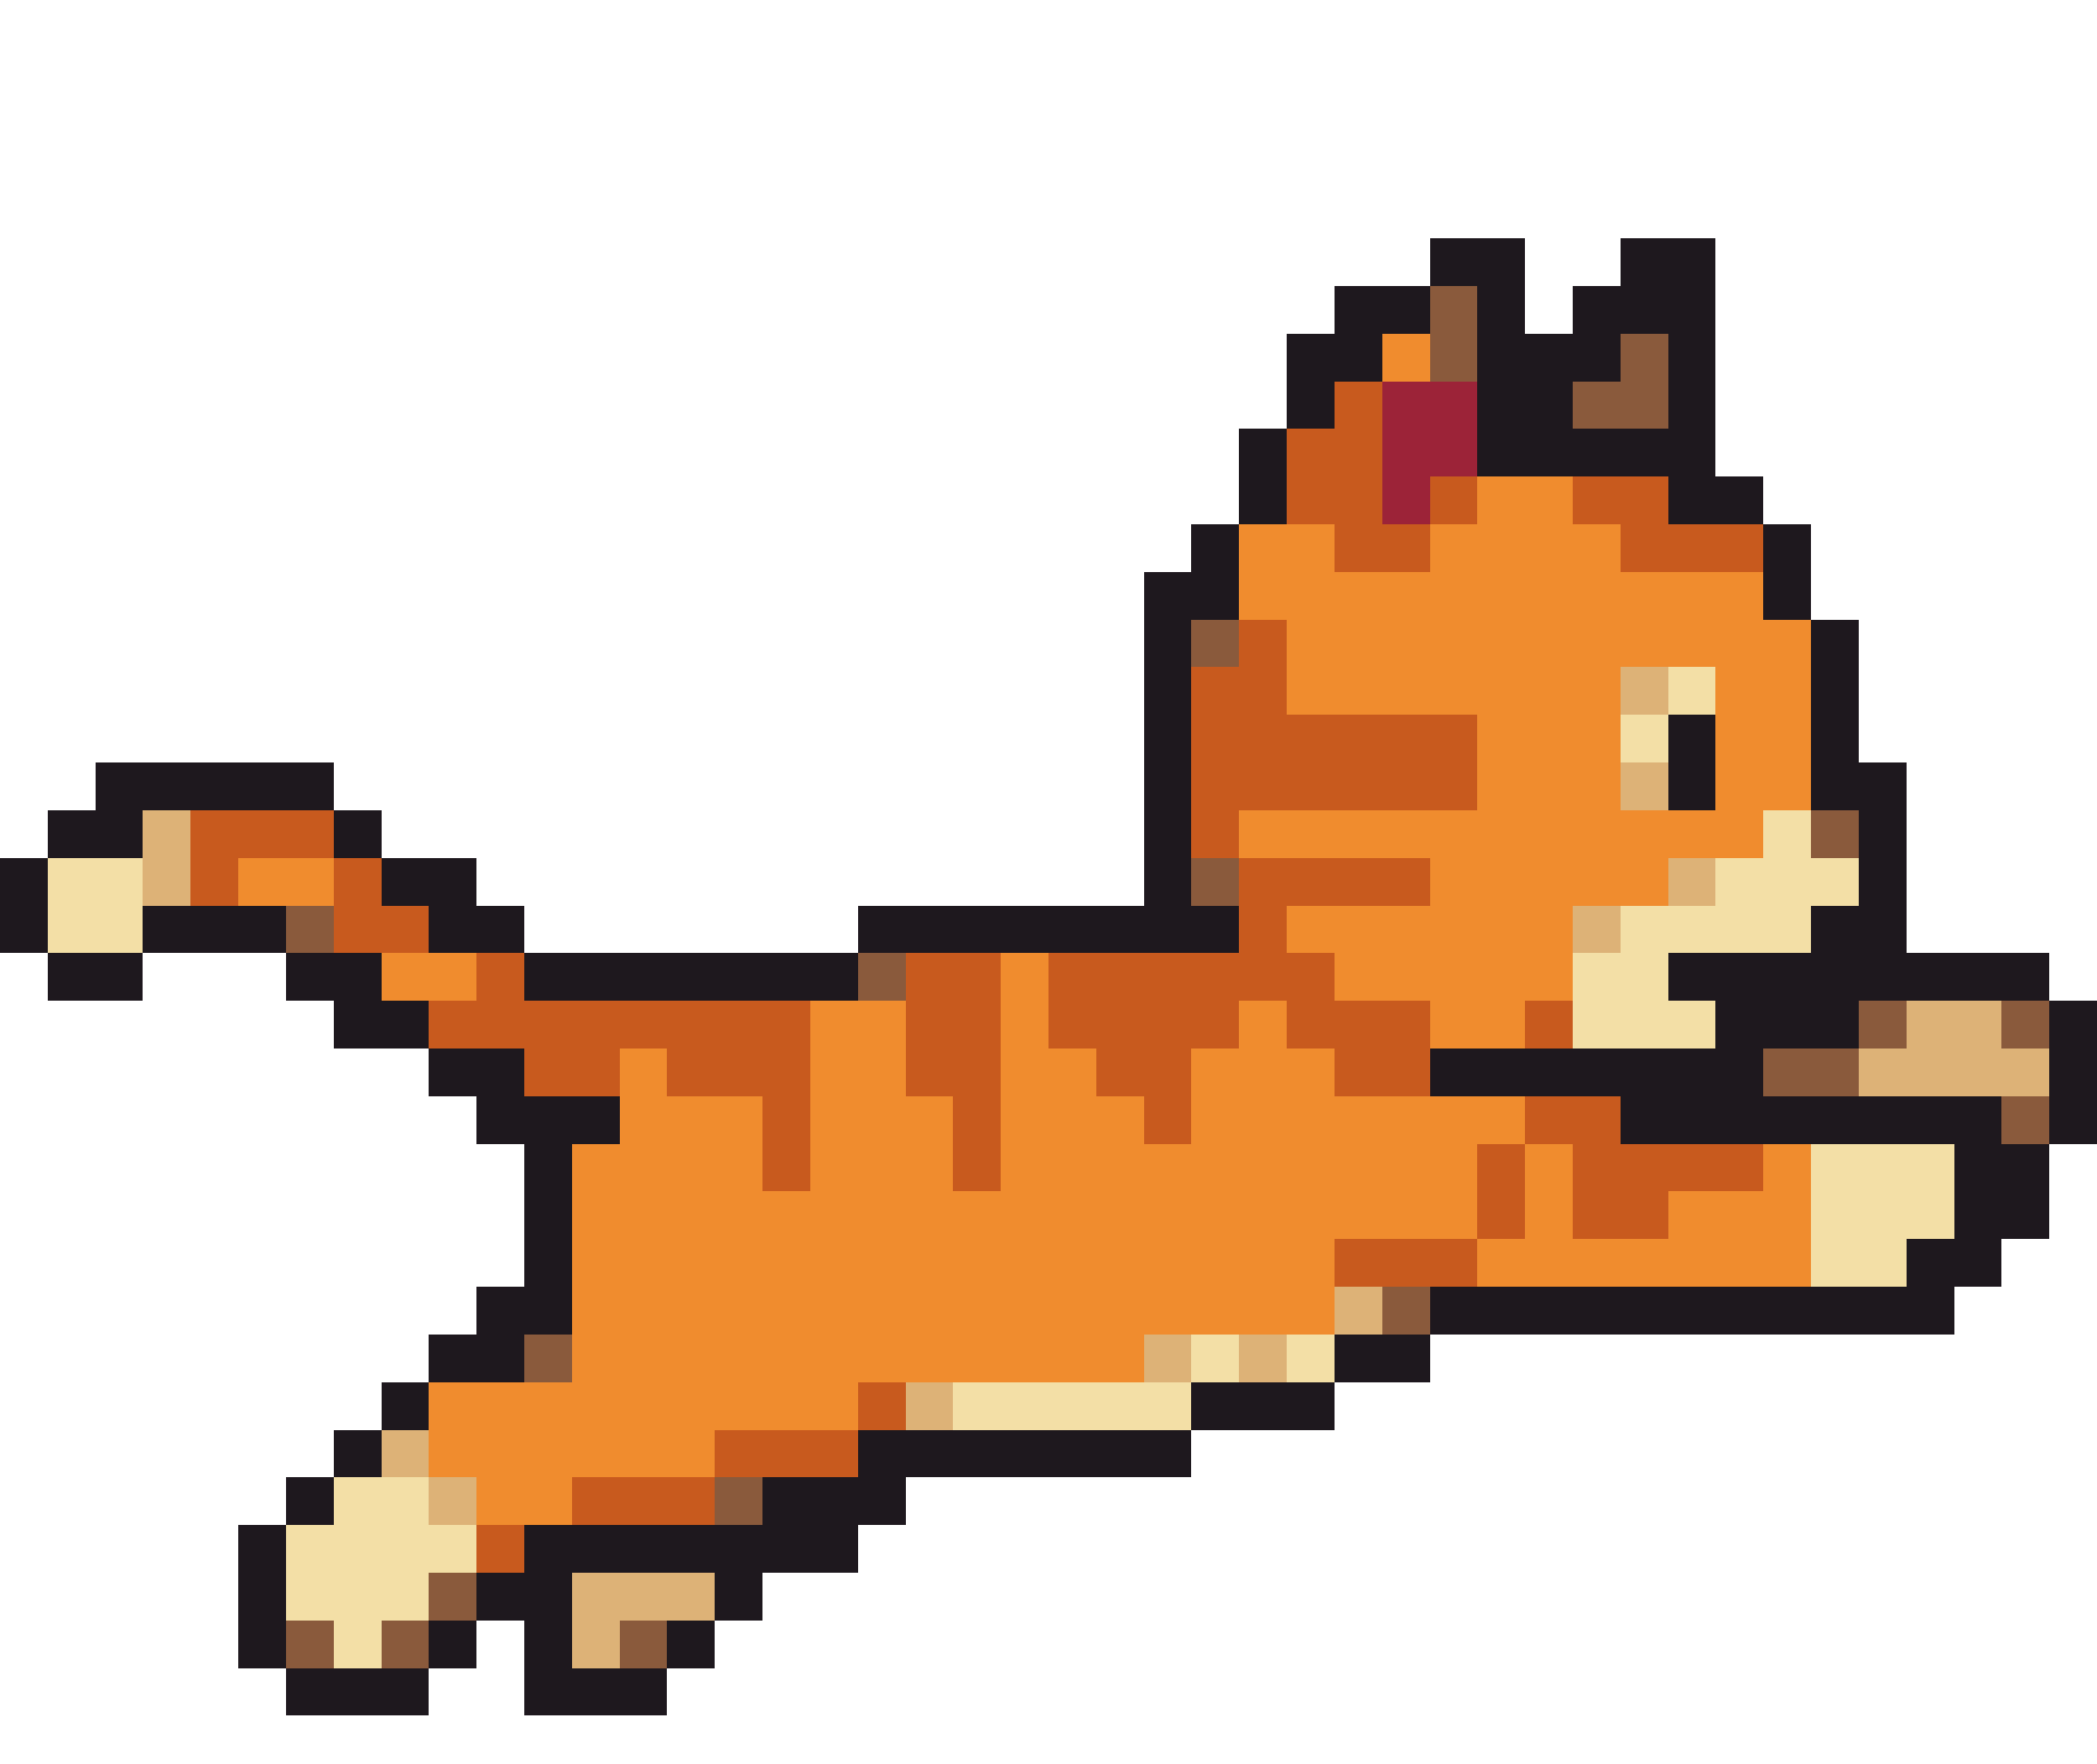
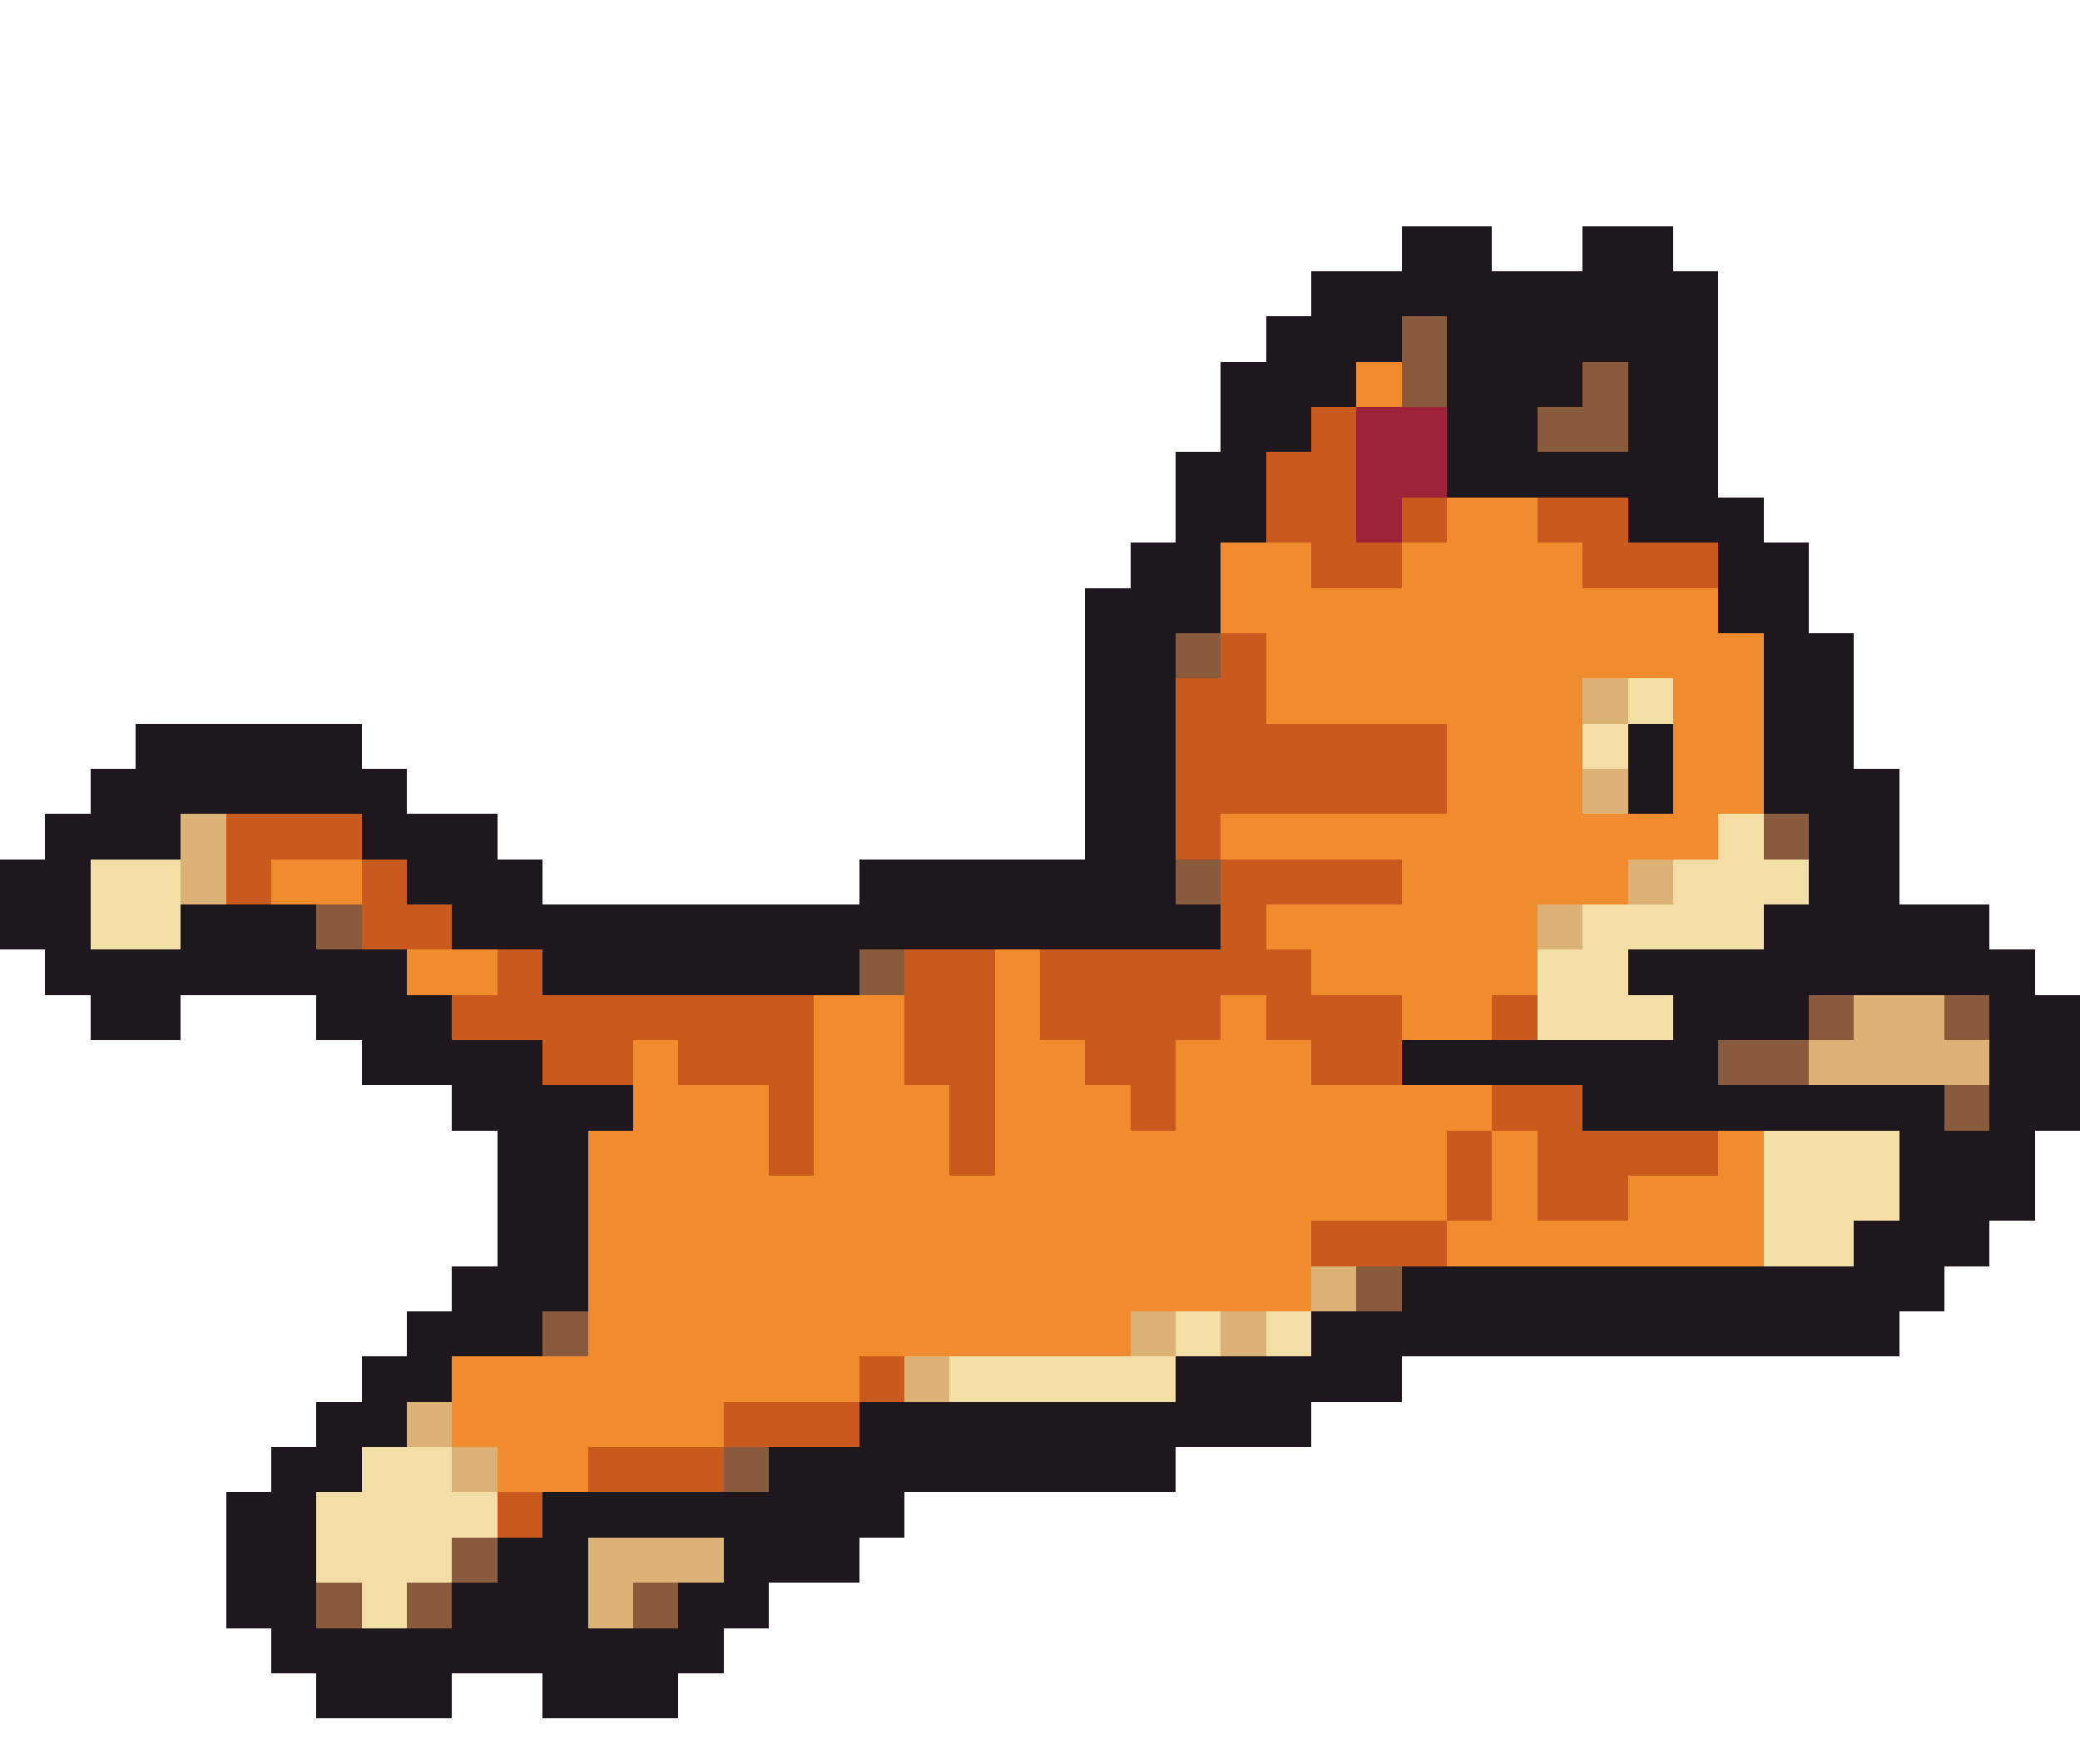
- <svg xmlns="http://www.w3.org/2000/svg" width="44" height="37" viewBox="0 0 44 37" shape-rendering="crispEdges">
-   <rect x="30" y="5" width="2" height="1" fill="#1e181e" />
-   <rect x="34" y="5" width="2" height="1" fill="#1e181e" />
-   <rect x="28" y="6" width="2" height="1" fill="#1e181e" />
-   <rect x="30" y="6" width="1" height="1" fill="#8a5a3c" />
-   <rect x="31" y="6" width="1" height="1" fill="#1e181e" />
-   <rect x="33" y="6" width="3" height="1" fill="#1e181e" />
-   <rect x="27" y="7" width="2" height="1" fill="#1e181e" />
-   <rect x="29" y="7" width="1" height="1" fill="#f08c2e" />
-   <rect x="30" y="7" width="1" height="1" fill="#8a5a3c" />
-   <rect x="31" y="7" width="3" height="1" fill="#1e181e" />
-   <rect x="34" y="7" width="1" height="1" fill="#8a5a3c" />
-   <rect x="35" y="7" width="1" height="1" fill="#1e181e" />
-   <rect x="27" y="8" width="1" height="1" fill="#1e181e" />
-   <rect x="28" y="8" width="1" height="1" fill="#c85a1e" />
-   <rect x="29" y="8" width="2" height="1" fill="#9c2338" />
-   <rect x="31" y="8" width="2" height="1" fill="#1e181e" />
-   <rect x="33" y="8" width="2" height="1" fill="#8a5a3c" />
-   <rect x="35" y="8" width="1" height="1" fill="#1e181e" />
-   <rect x="26" y="9" width="1" height="1" fill="#1e181e" />
-   <rect x="27" y="9" width="2" height="1" fill="#c85a1e" />
-   <rect x="29" y="9" width="2" height="1" fill="#9c2338" />
-   <rect x="31" y="9" width="5" height="1" fill="#1e181e" />
-   <rect x="26" y="10" width="1" height="1" fill="#1e181e" />
-   <rect x="27" y="10" width="2" height="1" fill="#c85a1e" />
-   <rect x="29" y="10" width="1" height="1" fill="#9c2338" />
-   <rect x="30" y="10" width="1" height="1" fill="#c85a1e" />
-   <rect x="31" y="10" width="2" height="1" fill="#f08c2e" />
-   <rect x="33" y="10" width="2" height="1" fill="#c85a1e" />
-   <rect x="35" y="10" width="2" height="1" fill="#1e181e" />
-   <rect x="25" y="11" width="1" height="1" fill="#1e181e" />
-   <rect x="26" y="11" width="2" height="1" fill="#f08c2e" />
+ <svg xmlns="http://www.w3.org/2000/svg" width="46" height="39" viewBox="0 0 46 39" shape-rendering="crispEdges">
+   <rect x="31" y="5" width="2" height="1" fill="#1e181e" />
+   <rect x="35" y="5" width="2" height="1" fill="#1e181e" />
+   <rect x="29" y="6" width="9" height="1" fill="#1e181e" />
+   <rect x="28" y="7" width="3" height="1" fill="#1e181e" />
+   <rect x="31" y="7" width="1" height="1" fill="#8a5a3c" />
+   <rect x="32" y="7" width="6" height="1" fill="#1e181e" />
+   <rect x="27" y="8" width="3" height="1" fill="#1e181e" />
+   <rect x="30" y="8" width="1" height="1" fill="#f08c2e" />
+   <rect x="31" y="8" width="1" height="1" fill="#8a5a3c" />
+   <rect x="32" y="8" width="3" height="1" fill="#1e181e" />
+   <rect x="35" y="8" width="1" height="1" fill="#8a5a3c" />
+   <rect x="36" y="8" width="2" height="1" fill="#1e181e" />
+   <rect x="27" y="9" width="2" height="1" fill="#1e181e" />
+   <rect x="29" y="9" width="1" height="1" fill="#c85a1e" />
+   <rect x="30" y="9" width="2" height="1" fill="#9c2338" />
+   <rect x="32" y="9" width="2" height="1" fill="#1e181e" />
+   <rect x="34" y="9" width="2" height="1" fill="#8a5a3c" />
+   <rect x="36" y="9" width="2" height="1" fill="#1e181e" />
+   <rect x="26" y="10" width="2" height="1" fill="#1e181e" />
+   <rect x="28" y="10" width="2" height="1" fill="#c85a1e" />
+   <rect x="30" y="10" width="2" height="1" fill="#9c2338" />
+   <rect x="32" y="10" width="6" height="1" fill="#1e181e" />
+   <rect x="26" y="11" width="2" height="1" fill="#1e181e" />
  <rect x="28" y="11" width="2" height="1" fill="#c85a1e" />
-   <rect x="30" y="11" width="4" height="1" fill="#f08c2e" />
-   <rect x="34" y="11" width="3" height="1" fill="#c85a1e" />
-   <rect x="37" y="11" width="1" height="1" fill="#1e181e" />
-   <rect x="24" y="12" width="2" height="1" fill="#1e181e" />
-   <rect x="26" y="12" width="11" height="1" fill="#f08c2e" />
-   <rect x="37" y="12" width="1" height="1" fill="#1e181e" />
-   <rect x="24" y="13" width="1" height="1" fill="#1e181e" />
-   <rect x="25" y="13" width="1" height="1" fill="#8a5a3c" />
-   <rect x="26" y="13" width="1" height="1" fill="#c85a1e" />
+   <rect x="30" y="11" width="1" height="1" fill="#9c2338" />
+   <rect x="31" y="11" width="1" height="1" fill="#c85a1e" />
+   <rect x="32" y="11" width="2" height="1" fill="#f08c2e" />
+   <rect x="34" y="11" width="2" height="1" fill="#c85a1e" />
+   <rect x="36" y="11" width="3" height="1" fill="#1e181e" />
+   <rect x="25" y="12" width="2" height="1" fill="#1e181e" />
+   <rect x="27" y="12" width="2" height="1" fill="#f08c2e" />
+   <rect x="29" y="12" width="2" height="1" fill="#c85a1e" />
+   <rect x="31" y="12" width="4" height="1" fill="#f08c2e" />
+   <rect x="35" y="12" width="3" height="1" fill="#c85a1e" />
+   <rect x="38" y="12" width="2" height="1" fill="#1e181e" />
+   <rect x="24" y="13" width="3" height="1" fill="#1e181e" />
  <rect x="27" y="13" width="11" height="1" fill="#f08c2e" />
-   <rect x="38" y="13" width="1" height="1" fill="#1e181e" />
-   <rect x="24" y="14" width="1" height="1" fill="#1e181e" />
-   <rect x="25" y="14" width="2" height="1" fill="#c85a1e" />
-   <rect x="27" y="14" width="7" height="1" fill="#f08c2e" />
-   <rect x="34" y="14" width="1" height="1" fill="#ddb277" />
-   <rect x="35" y="14" width="1" height="1" fill="#f3dfa6" />
-   <rect x="36" y="14" width="2" height="1" fill="#f08c2e" />
-   <rect x="38" y="14" width="1" height="1" fill="#1e181e" />
-   <rect x="24" y="15" width="1" height="1" fill="#1e181e" />
-   <rect x="25" y="15" width="6" height="1" fill="#c85a1e" />
-   <rect x="31" y="15" width="3" height="1" fill="#f08c2e" />
-   <rect x="34" y="15" width="1" height="1" fill="#f3dfa6" />
-   <rect x="35" y="15" width="1" height="1" fill="#1e181e" />
-   <rect x="36" y="15" width="2" height="1" fill="#f08c2e" />
-   <rect x="38" y="15" width="1" height="1" fill="#1e181e" />
-   <rect x="2" y="16" width="5" height="1" fill="#1e181e" />
-   <rect x="24" y="16" width="1" height="1" fill="#1e181e" />
-   <rect x="25" y="16" width="6" height="1" fill="#c85a1e" />
-   <rect x="31" y="16" width="3" height="1" fill="#f08c2e" />
-   <rect x="34" y="16" width="1" height="1" fill="#ddb277" />
-   <rect x="35" y="16" width="1" height="1" fill="#1e181e" />
-   <rect x="36" y="16" width="2" height="1" fill="#f08c2e" />
-   <rect x="38" y="16" width="2" height="1" fill="#1e181e" />
-   <rect x="1" y="17" width="2" height="1" fill="#1e181e" />
-   <rect x="3" y="17" width="1" height="1" fill="#ddb277" />
-   <rect x="4" y="17" width="3" height="1" fill="#c85a1e" />
-   <rect x="7" y="17" width="1" height="1" fill="#1e181e" />
-   <rect x="24" y="17" width="1" height="1" fill="#1e181e" />
-   <rect x="25" y="17" width="1" height="1" fill="#c85a1e" />
-   <rect x="26" y="17" width="11" height="1" fill="#f08c2e" />
-   <rect x="37" y="17" width="1" height="1" fill="#f3dfa6" />
-   <rect x="38" y="17" width="1" height="1" fill="#8a5a3c" />
-   <rect x="39" y="17" width="1" height="1" fill="#1e181e" />
-   <rect x="0" y="18" width="1" height="1" fill="#1e181e" />
-   <rect x="1" y="18" width="2" height="1" fill="#f3dfa6" />
-   <rect x="3" y="18" width="1" height="1" fill="#ddb277" />
-   <rect x="4" y="18" width="1" height="1" fill="#c85a1e" />
-   <rect x="5" y="18" width="2" height="1" fill="#f08c2e" />
-   <rect x="7" y="18" width="1" height="1" fill="#c85a1e" />
-   <rect x="8" y="18" width="2" height="1" fill="#1e181e" />
-   <rect x="24" y="18" width="1" height="1" fill="#1e181e" />
-   <rect x="25" y="18" width="1" height="1" fill="#8a5a3c" />
-   <rect x="26" y="18" width="4" height="1" fill="#c85a1e" />
-   <rect x="30" y="18" width="5" height="1" fill="#f08c2e" />
-   <rect x="35" y="18" width="1" height="1" fill="#ddb277" />
-   <rect x="36" y="18" width="3" height="1" fill="#f3dfa6" />
-   <rect x="39" y="18" width="1" height="1" fill="#1e181e" />
-   <rect x="0" y="19" width="1" height="1" fill="#1e181e" />
-   <rect x="1" y="19" width="2" height="1" fill="#f3dfa6" />
-   <rect x="3" y="19" width="3" height="1" fill="#1e181e" />
-   <rect x="6" y="19" width="1" height="1" fill="#8a5a3c" />
-   <rect x="7" y="19" width="2" height="1" fill="#c85a1e" />
-   <rect x="9" y="19" width="2" height="1" fill="#1e181e" />
-   <rect x="18" y="19" width="8" height="1" fill="#1e181e" />
-   <rect x="26" y="19" width="1" height="1" fill="#c85a1e" />
-   <rect x="27" y="19" width="6" height="1" fill="#f08c2e" />
-   <rect x="33" y="19" width="1" height="1" fill="#ddb277" />
-   <rect x="34" y="19" width="4" height="1" fill="#f3dfa6" />
-   <rect x="38" y="19" width="2" height="1" fill="#1e181e" />
-   <rect x="1" y="20" width="2" height="1" fill="#1e181e" />
-   <rect x="6" y="20" width="2" height="1" fill="#1e181e" />
-   <rect x="8" y="20" width="2" height="1" fill="#f08c2e" />
-   <rect x="10" y="20" width="1" height="1" fill="#c85a1e" />
-   <rect x="11" y="20" width="7" height="1" fill="#1e181e" />
-   <rect x="18" y="20" width="1" height="1" fill="#8a5a3c" />
-   <rect x="19" y="20" width="2" height="1" fill="#c85a1e" />
-   <rect x="21" y="20" width="1" height="1" fill="#f08c2e" />
-   <rect x="22" y="20" width="6" height="1" fill="#c85a1e" />
-   <rect x="28" y="20" width="5" height="1" fill="#f08c2e" />
-   <rect x="33" y="20" width="2" height="1" fill="#f3dfa6" />
-   <rect x="35" y="20" width="8" height="1" fill="#1e181e" />
-   <rect x="7" y="21" width="2" height="1" fill="#1e181e" />
-   <rect x="9" y="21" width="8" height="1" fill="#c85a1e" />
-   <rect x="17" y="21" width="2" height="1" fill="#f08c2e" />
-   <rect x="19" y="21" width="2" height="1" fill="#c85a1e" />
-   <rect x="21" y="21" width="1" height="1" fill="#f08c2e" />
-   <rect x="22" y="21" width="4" height="1" fill="#c85a1e" />
-   <rect x="26" y="21" width="1" height="1" fill="#f08c2e" />
-   <rect x="27" y="21" width="3" height="1" fill="#c85a1e" />
-   <rect x="30" y="21" width="2" height="1" fill="#f08c2e" />
-   <rect x="32" y="21" width="1" height="1" fill="#c85a1e" />
-   <rect x="33" y="21" width="3" height="1" fill="#f3dfa6" />
-   <rect x="36" y="21" width="3" height="1" fill="#1e181e" />
-   <rect x="39" y="21" width="1" height="1" fill="#8a5a3c" />
-   <rect x="40" y="21" width="2" height="1" fill="#ddb277" />
-   <rect x="42" y="21" width="1" height="1" fill="#8a5a3c" />
-   <rect x="43" y="21" width="1" height="1" fill="#1e181e" />
-   <rect x="9" y="22" width="2" height="1" fill="#1e181e" />
-   <rect x="11" y="22" width="2" height="1" fill="#c85a1e" />
-   <rect x="13" y="22" width="1" height="1" fill="#f08c2e" />
-   <rect x="14" y="22" width="3" height="1" fill="#c85a1e" />
-   <rect x="17" y="22" width="2" height="1" fill="#f08c2e" />
-   <rect x="19" y="22" width="2" height="1" fill="#c85a1e" />
-   <rect x="21" y="22" width="2" height="1" fill="#f08c2e" />
-   <rect x="23" y="22" width="2" height="1" fill="#c85a1e" />
-   <rect x="25" y="22" width="3" height="1" fill="#f08c2e" />
-   <rect x="28" y="22" width="2" height="1" fill="#c85a1e" />
-   <rect x="30" y="22" width="7" height="1" fill="#1e181e" />
-   <rect x="37" y="22" width="2" height="1" fill="#8a5a3c" />
-   <rect x="39" y="22" width="4" height="1" fill="#ddb277" />
-   <rect x="43" y="22" width="1" height="1" fill="#1e181e" />
-   <rect x="10" y="23" width="3" height="1" fill="#1e181e" />
-   <rect x="13" y="23" width="3" height="1" fill="#f08c2e" />
-   <rect x="16" y="23" width="1" height="1" fill="#c85a1e" />
-   <rect x="17" y="23" width="3" height="1" fill="#f08c2e" />
-   <rect x="20" y="23" width="1" height="1" fill="#c85a1e" />
-   <rect x="21" y="23" width="3" height="1" fill="#f08c2e" />
-   <rect x="24" y="23" width="1" height="1" fill="#c85a1e" />
-   <rect x="25" y="23" width="7" height="1" fill="#f08c2e" />
-   <rect x="32" y="23" width="2" height="1" fill="#c85a1e" />
-   <rect x="34" y="23" width="8" height="1" fill="#1e181e" />
-   <rect x="42" y="23" width="1" height="1" fill="#8a5a3c" />
-   <rect x="43" y="23" width="1" height="1" fill="#1e181e" />
-   <rect x="11" y="24" width="1" height="1" fill="#1e181e" />
-   <rect x="12" y="24" width="4" height="1" fill="#f08c2e" />
-   <rect x="16" y="24" width="1" height="1" fill="#c85a1e" />
-   <rect x="17" y="24" width="3" height="1" fill="#f08c2e" />
-   <rect x="20" y="24" width="1" height="1" fill="#c85a1e" />
-   <rect x="21" y="24" width="10" height="1" fill="#f08c2e" />
-   <rect x="31" y="24" width="1" height="1" fill="#c85a1e" />
-   <rect x="32" y="24" width="1" height="1" fill="#f08c2e" />
-   <rect x="33" y="24" width="4" height="1" fill="#c85a1e" />
-   <rect x="37" y="24" width="1" height="1" fill="#f08c2e" />
-   <rect x="38" y="24" width="3" height="1" fill="#f3dfa6" />
-   <rect x="41" y="24" width="2" height="1" fill="#1e181e" />
-   <rect x="11" y="25" width="1" height="1" fill="#1e181e" />
-   <rect x="12" y="25" width="19" height="1" fill="#f08c2e" />
-   <rect x="31" y="25" width="1" height="1" fill="#c85a1e" />
-   <rect x="32" y="25" width="1" height="1" fill="#f08c2e" />
-   <rect x="33" y="25" width="2" height="1" fill="#c85a1e" />
-   <rect x="35" y="25" width="3" height="1" fill="#f08c2e" />
-   <rect x="38" y="25" width="3" height="1" fill="#f3dfa6" />
-   <rect x="41" y="25" width="2" height="1" fill="#1e181e" />
-   <rect x="11" y="26" width="1" height="1" fill="#1e181e" />
-   <rect x="12" y="26" width="16" height="1" fill="#f08c2e" />
-   <rect x="28" y="26" width="3" height="1" fill="#c85a1e" />
-   <rect x="31" y="26" width="7" height="1" fill="#f08c2e" />
-   <rect x="38" y="26" width="2" height="1" fill="#f3dfa6" />
-   <rect x="40" y="26" width="2" height="1" fill="#1e181e" />
-   <rect x="10" y="27" width="2" height="1" fill="#1e181e" />
-   <rect x="12" y="27" width="16" height="1" fill="#f08c2e" />
-   <rect x="28" y="27" width="1" height="1" fill="#ddb277" />
-   <rect x="29" y="27" width="1" height="1" fill="#8a5a3c" />
-   <rect x="30" y="27" width="11" height="1" fill="#1e181e" />
-   <rect x="9" y="28" width="2" height="1" fill="#1e181e" />
-   <rect x="11" y="28" width="1" height="1" fill="#8a5a3c" />
-   <rect x="12" y="28" width="12" height="1" fill="#f08c2e" />
-   <rect x="24" y="28" width="1" height="1" fill="#ddb277" />
-   <rect x="25" y="28" width="1" height="1" fill="#f3dfa6" />
-   <rect x="26" y="28" width="1" height="1" fill="#ddb277" />
-   <rect x="27" y="28" width="1" height="1" fill="#f3dfa6" />
-   <rect x="28" y="28" width="2" height="1" fill="#1e181e" />
-   <rect x="8" y="29" width="1" height="1" fill="#1e181e" />
-   <rect x="9" y="29" width="9" height="1" fill="#f08c2e" />
-   <rect x="18" y="29" width="1" height="1" fill="#c85a1e" />
-   <rect x="19" y="29" width="1" height="1" fill="#ddb277" />
-   <rect x="20" y="29" width="5" height="1" fill="#f3dfa6" />
-   <rect x="25" y="29" width="3" height="1" fill="#1e181e" />
-   <rect x="7" y="30" width="1" height="1" fill="#1e181e" />
-   <rect x="8" y="30" width="1" height="1" fill="#ddb277" />
-   <rect x="9" y="30" width="6" height="1" fill="#f08c2e" />
-   <rect x="15" y="30" width="3" height="1" fill="#c85a1e" />
-   <rect x="18" y="30" width="7" height="1" fill="#1e181e" />
-   <rect x="6" y="31" width="1" height="1" fill="#1e181e" />
-   <rect x="7" y="31" width="2" height="1" fill="#f3dfa6" />
+   <rect x="38" y="13" width="2" height="1" fill="#1e181e" />
+   <rect x="24" y="14" width="2" height="1" fill="#1e181e" />
+   <rect x="26" y="14" width="1" height="1" fill="#8a5a3c" />
+   <rect x="27" y="14" width="1" height="1" fill="#c85a1e" />
+   <rect x="28" y="14" width="11" height="1" fill="#f08c2e" />
+   <rect x="39" y="14" width="2" height="1" fill="#1e181e" />
+   <rect x="24" y="15" width="2" height="1" fill="#1e181e" />
+   <rect x="26" y="15" width="2" height="1" fill="#c85a1e" />
+   <rect x="28" y="15" width="7" height="1" fill="#f08c2e" />
+   <rect x="35" y="15" width="1" height="1" fill="#ddb277" />
+   <rect x="36" y="15" width="1" height="1" fill="#f3dfa6" />
+   <rect x="37" y="15" width="2" height="1" fill="#f08c2e" />
+   <rect x="39" y="15" width="2" height="1" fill="#1e181e" />
+   <rect x="3" y="16" width="5" height="1" fill="#1e181e" />
+   <rect x="24" y="16" width="2" height="1" fill="#1e181e" />
+   <rect x="26" y="16" width="6" height="1" fill="#c85a1e" />
+   <rect x="32" y="16" width="3" height="1" fill="#f08c2e" />
+   <rect x="35" y="16" width="1" height="1" fill="#f3dfa6" />
+   <rect x="36" y="16" width="1" height="1" fill="#1e181e" />
+   <rect x="37" y="16" width="2" height="1" fill="#f08c2e" />
+   <rect x="39" y="16" width="2" height="1" fill="#1e181e" />
+   <rect x="2" y="17" width="7" height="1" fill="#1e181e" />
+   <rect x="24" y="17" width="2" height="1" fill="#1e181e" />
+   <rect x="26" y="17" width="6" height="1" fill="#c85a1e" />
+   <rect x="32" y="17" width="3" height="1" fill="#f08c2e" />
+   <rect x="35" y="17" width="1" height="1" fill="#ddb277" />
+   <rect x="36" y="17" width="1" height="1" fill="#1e181e" />
+   <rect x="37" y="17" width="2" height="1" fill="#f08c2e" />
+   <rect x="39" y="17" width="3" height="1" fill="#1e181e" />
+   <rect x="1" y="18" width="3" height="1" fill="#1e181e" />
+   <rect x="4" y="18" width="1" height="1" fill="#ddb277" />
+   <rect x="5" y="18" width="3" height="1" fill="#c85a1e" />
+   <rect x="8" y="18" width="3" height="1" fill="#1e181e" />
+   <rect x="24" y="18" width="2" height="1" fill="#1e181e" />
+   <rect x="26" y="18" width="1" height="1" fill="#c85a1e" />
+   <rect x="27" y="18" width="11" height="1" fill="#f08c2e" />
+   <rect x="38" y="18" width="1" height="1" fill="#f3dfa6" />
+   <rect x="39" y="18" width="1" height="1" fill="#8a5a3c" />
+   <rect x="40" y="18" width="2" height="1" fill="#1e181e" />
+   <rect x="0" y="19" width="2" height="1" fill="#1e181e" />
+   <rect x="2" y="19" width="2" height="1" fill="#f3dfa6" />
+   <rect x="4" y="19" width="1" height="1" fill="#ddb277" />
+   <rect x="5" y="19" width="1" height="1" fill="#c85a1e" />
+   <rect x="6" y="19" width="2" height="1" fill="#f08c2e" />
+   <rect x="8" y="19" width="1" height="1" fill="#c85a1e" />
+   <rect x="9" y="19" width="3" height="1" fill="#1e181e" />
+   <rect x="19" y="19" width="7" height="1" fill="#1e181e" />
+   <rect x="26" y="19" width="1" height="1" fill="#8a5a3c" />
+   <rect x="27" y="19" width="4" height="1" fill="#c85a1e" />
+   <rect x="31" y="19" width="5" height="1" fill="#f08c2e" />
+   <rect x="36" y="19" width="1" height="1" fill="#ddb277" />
+   <rect x="37" y="19" width="3" height="1" fill="#f3dfa6" />
+   <rect x="40" y="19" width="2" height="1" fill="#1e181e" />
+   <rect x="0" y="20" width="2" height="1" fill="#1e181e" />
+   <rect x="2" y="20" width="2" height="1" fill="#f3dfa6" />
+   <rect x="4" y="20" width="3" height="1" fill="#1e181e" />
+   <rect x="7" y="20" width="1" height="1" fill="#8a5a3c" />
+   <rect x="8" y="20" width="2" height="1" fill="#c85a1e" />
+   <rect x="10" y="20" width="17" height="1" fill="#1e181e" />
+   <rect x="27" y="20" width="1" height="1" fill="#c85a1e" />
+   <rect x="28" y="20" width="6" height="1" fill="#f08c2e" />
+   <rect x="34" y="20" width="1" height="1" fill="#ddb277" />
+   <rect x="35" y="20" width="4" height="1" fill="#f3dfa6" />
+   <rect x="39" y="20" width="5" height="1" fill="#1e181e" />
+   <rect x="1" y="21" width="8" height="1" fill="#1e181e" />
+   <rect x="9" y="21" width="2" height="1" fill="#f08c2e" />
+   <rect x="11" y="21" width="1" height="1" fill="#c85a1e" />
+   <rect x="12" y="21" width="7" height="1" fill="#1e181e" />
+   <rect x="19" y="21" width="1" height="1" fill="#8a5a3c" />
+   <rect x="20" y="21" width="2" height="1" fill="#c85a1e" />
+   <rect x="22" y="21" width="1" height="1" fill="#f08c2e" />
+   <rect x="23" y="21" width="6" height="1" fill="#c85a1e" />
+   <rect x="29" y="21" width="5" height="1" fill="#f08c2e" />
+   <rect x="34" y="21" width="2" height="1" fill="#f3dfa6" />
+   <rect x="36" y="21" width="9" height="1" fill="#1e181e" />
+   <rect x="2" y="22" width="2" height="1" fill="#1e181e" />
+   <rect x="7" y="22" width="3" height="1" fill="#1e181e" />
+   <rect x="10" y="22" width="8" height="1" fill="#c85a1e" />
+   <rect x="18" y="22" width="2" height="1" fill="#f08c2e" />
+   <rect x="20" y="22" width="2" height="1" fill="#c85a1e" />
+   <rect x="22" y="22" width="1" height="1" fill="#f08c2e" />
+   <rect x="23" y="22" width="4" height="1" fill="#c85a1e" />
+   <rect x="27" y="22" width="1" height="1" fill="#f08c2e" />
+   <rect x="28" y="22" width="3" height="1" fill="#c85a1e" />
+   <rect x="31" y="22" width="2" height="1" fill="#f08c2e" />
+   <rect x="33" y="22" width="1" height="1" fill="#c85a1e" />
+   <rect x="34" y="22" width="3" height="1" fill="#f3dfa6" />
+   <rect x="37" y="22" width="3" height="1" fill="#1e181e" />
+   <rect x="40" y="22" width="1" height="1" fill="#8a5a3c" />
+   <rect x="41" y="22" width="2" height="1" fill="#ddb277" />
+   <rect x="43" y="22" width="1" height="1" fill="#8a5a3c" />
+   <rect x="44" y="22" width="2" height="1" fill="#1e181e" />
+   <rect x="8" y="23" width="4" height="1" fill="#1e181e" />
+   <rect x="12" y="23" width="2" height="1" fill="#c85a1e" />
+   <rect x="14" y="23" width="1" height="1" fill="#f08c2e" />
+   <rect x="15" y="23" width="3" height="1" fill="#c85a1e" />
+   <rect x="18" y="23" width="2" height="1" fill="#f08c2e" />
+   <rect x="20" y="23" width="2" height="1" fill="#c85a1e" />
+   <rect x="22" y="23" width="2" height="1" fill="#f08c2e" />
+   <rect x="24" y="23" width="2" height="1" fill="#c85a1e" />
+   <rect x="26" y="23" width="3" height="1" fill="#f08c2e" />
+   <rect x="29" y="23" width="2" height="1" fill="#c85a1e" />
+   <rect x="31" y="23" width="7" height="1" fill="#1e181e" />
+   <rect x="38" y="23" width="2" height="1" fill="#8a5a3c" />
+   <rect x="40" y="23" width="4" height="1" fill="#ddb277" />
+   <rect x="44" y="23" width="2" height="1" fill="#1e181e" />
+   <rect x="10" y="24" width="4" height="1" fill="#1e181e" />
+   <rect x="14" y="24" width="3" height="1" fill="#f08c2e" />
+   <rect x="17" y="24" width="1" height="1" fill="#c85a1e" />
+   <rect x="18" y="24" width="3" height="1" fill="#f08c2e" />
+   <rect x="21" y="24" width="1" height="1" fill="#c85a1e" />
+   <rect x="22" y="24" width="3" height="1" fill="#f08c2e" />
+   <rect x="25" y="24" width="1" height="1" fill="#c85a1e" />
+   <rect x="26" y="24" width="7" height="1" fill="#f08c2e" />
+   <rect x="33" y="24" width="2" height="1" fill="#c85a1e" />
+   <rect x="35" y="24" width="8" height="1" fill="#1e181e" />
+   <rect x="43" y="24" width="1" height="1" fill="#8a5a3c" />
+   <rect x="44" y="24" width="2" height="1" fill="#1e181e" />
+   <rect x="11" y="25" width="2" height="1" fill="#1e181e" />
+   <rect x="13" y="25" width="4" height="1" fill="#f08c2e" />
+   <rect x="17" y="25" width="1" height="1" fill="#c85a1e" />
+   <rect x="18" y="25" width="3" height="1" fill="#f08c2e" />
+   <rect x="21" y="25" width="1" height="1" fill="#c85a1e" />
+   <rect x="22" y="25" width="10" height="1" fill="#f08c2e" />
+   <rect x="32" y="25" width="1" height="1" fill="#c85a1e" />
+   <rect x="33" y="25" width="1" height="1" fill="#f08c2e" />
+   <rect x="34" y="25" width="4" height="1" fill="#c85a1e" />
+   <rect x="38" y="25" width="1" height="1" fill="#f08c2e" />
+   <rect x="39" y="25" width="3" height="1" fill="#f3dfa6" />
+   <rect x="42" y="25" width="3" height="1" fill="#1e181e" />
+   <rect x="11" y="26" width="2" height="1" fill="#1e181e" />
+   <rect x="13" y="26" width="19" height="1" fill="#f08c2e" />
+   <rect x="32" y="26" width="1" height="1" fill="#c85a1e" />
+   <rect x="33" y="26" width="1" height="1" fill="#f08c2e" />
+   <rect x="34" y="26" width="2" height="1" fill="#c85a1e" />
+   <rect x="36" y="26" width="3" height="1" fill="#f08c2e" />
+   <rect x="39" y="26" width="3" height="1" fill="#f3dfa6" />
+   <rect x="42" y="26" width="3" height="1" fill="#1e181e" />
+   <rect x="11" y="27" width="2" height="1" fill="#1e181e" />
+   <rect x="13" y="27" width="16" height="1" fill="#f08c2e" />
+   <rect x="29" y="27" width="3" height="1" fill="#c85a1e" />
+   <rect x="32" y="27" width="7" height="1" fill="#f08c2e" />
+   <rect x="39" y="27" width="2" height="1" fill="#f3dfa6" />
+   <rect x="41" y="27" width="3" height="1" fill="#1e181e" />
+   <rect x="10" y="28" width="3" height="1" fill="#1e181e" />
+   <rect x="13" y="28" width="16" height="1" fill="#f08c2e" />
+   <rect x="29" y="28" width="1" height="1" fill="#ddb277" />
+   <rect x="30" y="28" width="1" height="1" fill="#8a5a3c" />
+   <rect x="31" y="28" width="12" height="1" fill="#1e181e" />
+   <rect x="9" y="29" width="3" height="1" fill="#1e181e" />
+   <rect x="12" y="29" width="1" height="1" fill="#8a5a3c" />
+   <rect x="13" y="29" width="12" height="1" fill="#f08c2e" />
+   <rect x="25" y="29" width="1" height="1" fill="#ddb277" />
+   <rect x="26" y="29" width="1" height="1" fill="#f3dfa6" />
+   <rect x="27" y="29" width="1" height="1" fill="#ddb277" />
+   <rect x="28" y="29" width="1" height="1" fill="#f3dfa6" />
+   <rect x="29" y="29" width="13" height="1" fill="#1e181e" />
+   <rect x="8" y="30" width="2" height="1" fill="#1e181e" />
+   <rect x="10" y="30" width="9" height="1" fill="#f08c2e" />
+   <rect x="19" y="30" width="1" height="1" fill="#c85a1e" />
+   <rect x="20" y="30" width="1" height="1" fill="#ddb277" />
+   <rect x="21" y="30" width="5" height="1" fill="#f3dfa6" />
+   <rect x="26" y="30" width="5" height="1" fill="#1e181e" />
+   <rect x="7" y="31" width="2" height="1" fill="#1e181e" />
  <rect x="9" y="31" width="1" height="1" fill="#ddb277" />
-   <rect x="10" y="31" width="2" height="1" fill="#f08c2e" />
-   <rect x="12" y="31" width="3" height="1" fill="#c85a1e" />
-   <rect x="15" y="31" width="1" height="1" fill="#8a5a3c" />
-   <rect x="16" y="31" width="3" height="1" fill="#1e181e" />
-   <rect x="5" y="32" width="1" height="1" fill="#1e181e" />
-   <rect x="6" y="32" width="4" height="1" fill="#f3dfa6" />
-   <rect x="10" y="32" width="1" height="1" fill="#c85a1e" />
-   <rect x="11" y="32" width="7" height="1" fill="#1e181e" />
-   <rect x="5" y="33" width="1" height="1" fill="#1e181e" />
-   <rect x="6" y="33" width="3" height="1" fill="#f3dfa6" />
-   <rect x="9" y="33" width="1" height="1" fill="#8a5a3c" />
-   <rect x="10" y="33" width="2" height="1" fill="#1e181e" />
-   <rect x="12" y="33" width="3" height="1" fill="#ddb277" />
-   <rect x="15" y="33" width="1" height="1" fill="#1e181e" />
-   <rect x="5" y="34" width="1" height="1" fill="#1e181e" />
-   <rect x="6" y="34" width="1" height="1" fill="#8a5a3c" />
-   <rect x="7" y="34" width="1" height="1" fill="#f3dfa6" />
-   <rect x="8" y="34" width="1" height="1" fill="#8a5a3c" />
-   <rect x="9" y="34" width="1" height="1" fill="#1e181e" />
-   <rect x="11" y="34" width="1" height="1" fill="#1e181e" />
-   <rect x="12" y="34" width="1" height="1" fill="#ddb277" />
-   <rect x="13" y="34" width="1" height="1" fill="#8a5a3c" />
-   <rect x="14" y="34" width="1" height="1" fill="#1e181e" />
-   <rect x="6" y="35" width="3" height="1" fill="#1e181e" />
-   <rect x="11" y="35" width="3" height="1" fill="#1e181e" />
+   <rect x="10" y="31" width="6" height="1" fill="#f08c2e" />
+   <rect x="16" y="31" width="3" height="1" fill="#c85a1e" />
+   <rect x="19" y="31" width="10" height="1" fill="#1e181e" />
+   <rect x="6" y="32" width="2" height="1" fill="#1e181e" />
+   <rect x="8" y="32" width="2" height="1" fill="#f3dfa6" />
+   <rect x="10" y="32" width="1" height="1" fill="#ddb277" />
+   <rect x="11" y="32" width="2" height="1" fill="#f08c2e" />
+   <rect x="13" y="32" width="3" height="1" fill="#c85a1e" />
+   <rect x="16" y="32" width="1" height="1" fill="#8a5a3c" />
+   <rect x="17" y="32" width="9" height="1" fill="#1e181e" />
+   <rect x="5" y="33" width="2" height="1" fill="#1e181e" />
+   <rect x="7" y="33" width="4" height="1" fill="#f3dfa6" />
+   <rect x="11" y="33" width="1" height="1" fill="#c85a1e" />
+   <rect x="12" y="33" width="8" height="1" fill="#1e181e" />
+   <rect x="5" y="34" width="2" height="1" fill="#1e181e" />
+   <rect x="7" y="34" width="3" height="1" fill="#f3dfa6" />
+   <rect x="10" y="34" width="1" height="1" fill="#8a5a3c" />
+   <rect x="11" y="34" width="2" height="1" fill="#1e181e" />
+   <rect x="13" y="34" width="3" height="1" fill="#ddb277" />
+   <rect x="16" y="34" width="3" height="1" fill="#1e181e" />
+   <rect x="5" y="35" width="2" height="1" fill="#1e181e" />
+   <rect x="7" y="35" width="1" height="1" fill="#8a5a3c" />
+   <rect x="8" y="35" width="1" height="1" fill="#f3dfa6" />
+   <rect x="9" y="35" width="1" height="1" fill="#8a5a3c" />
+   <rect x="10" y="35" width="3" height="1" fill="#1e181e" />
+   <rect x="13" y="35" width="1" height="1" fill="#ddb277" />
+   <rect x="14" y="35" width="1" height="1" fill="#8a5a3c" />
+   <rect x="15" y="35" width="2" height="1" fill="#1e181e" />
+   <rect x="6" y="36" width="10" height="1" fill="#1e181e" />
+   <rect x="7" y="37" width="3" height="1" fill="#1e181e" />
+   <rect x="12" y="37" width="3" height="1" fill="#1e181e" />
</svg>
